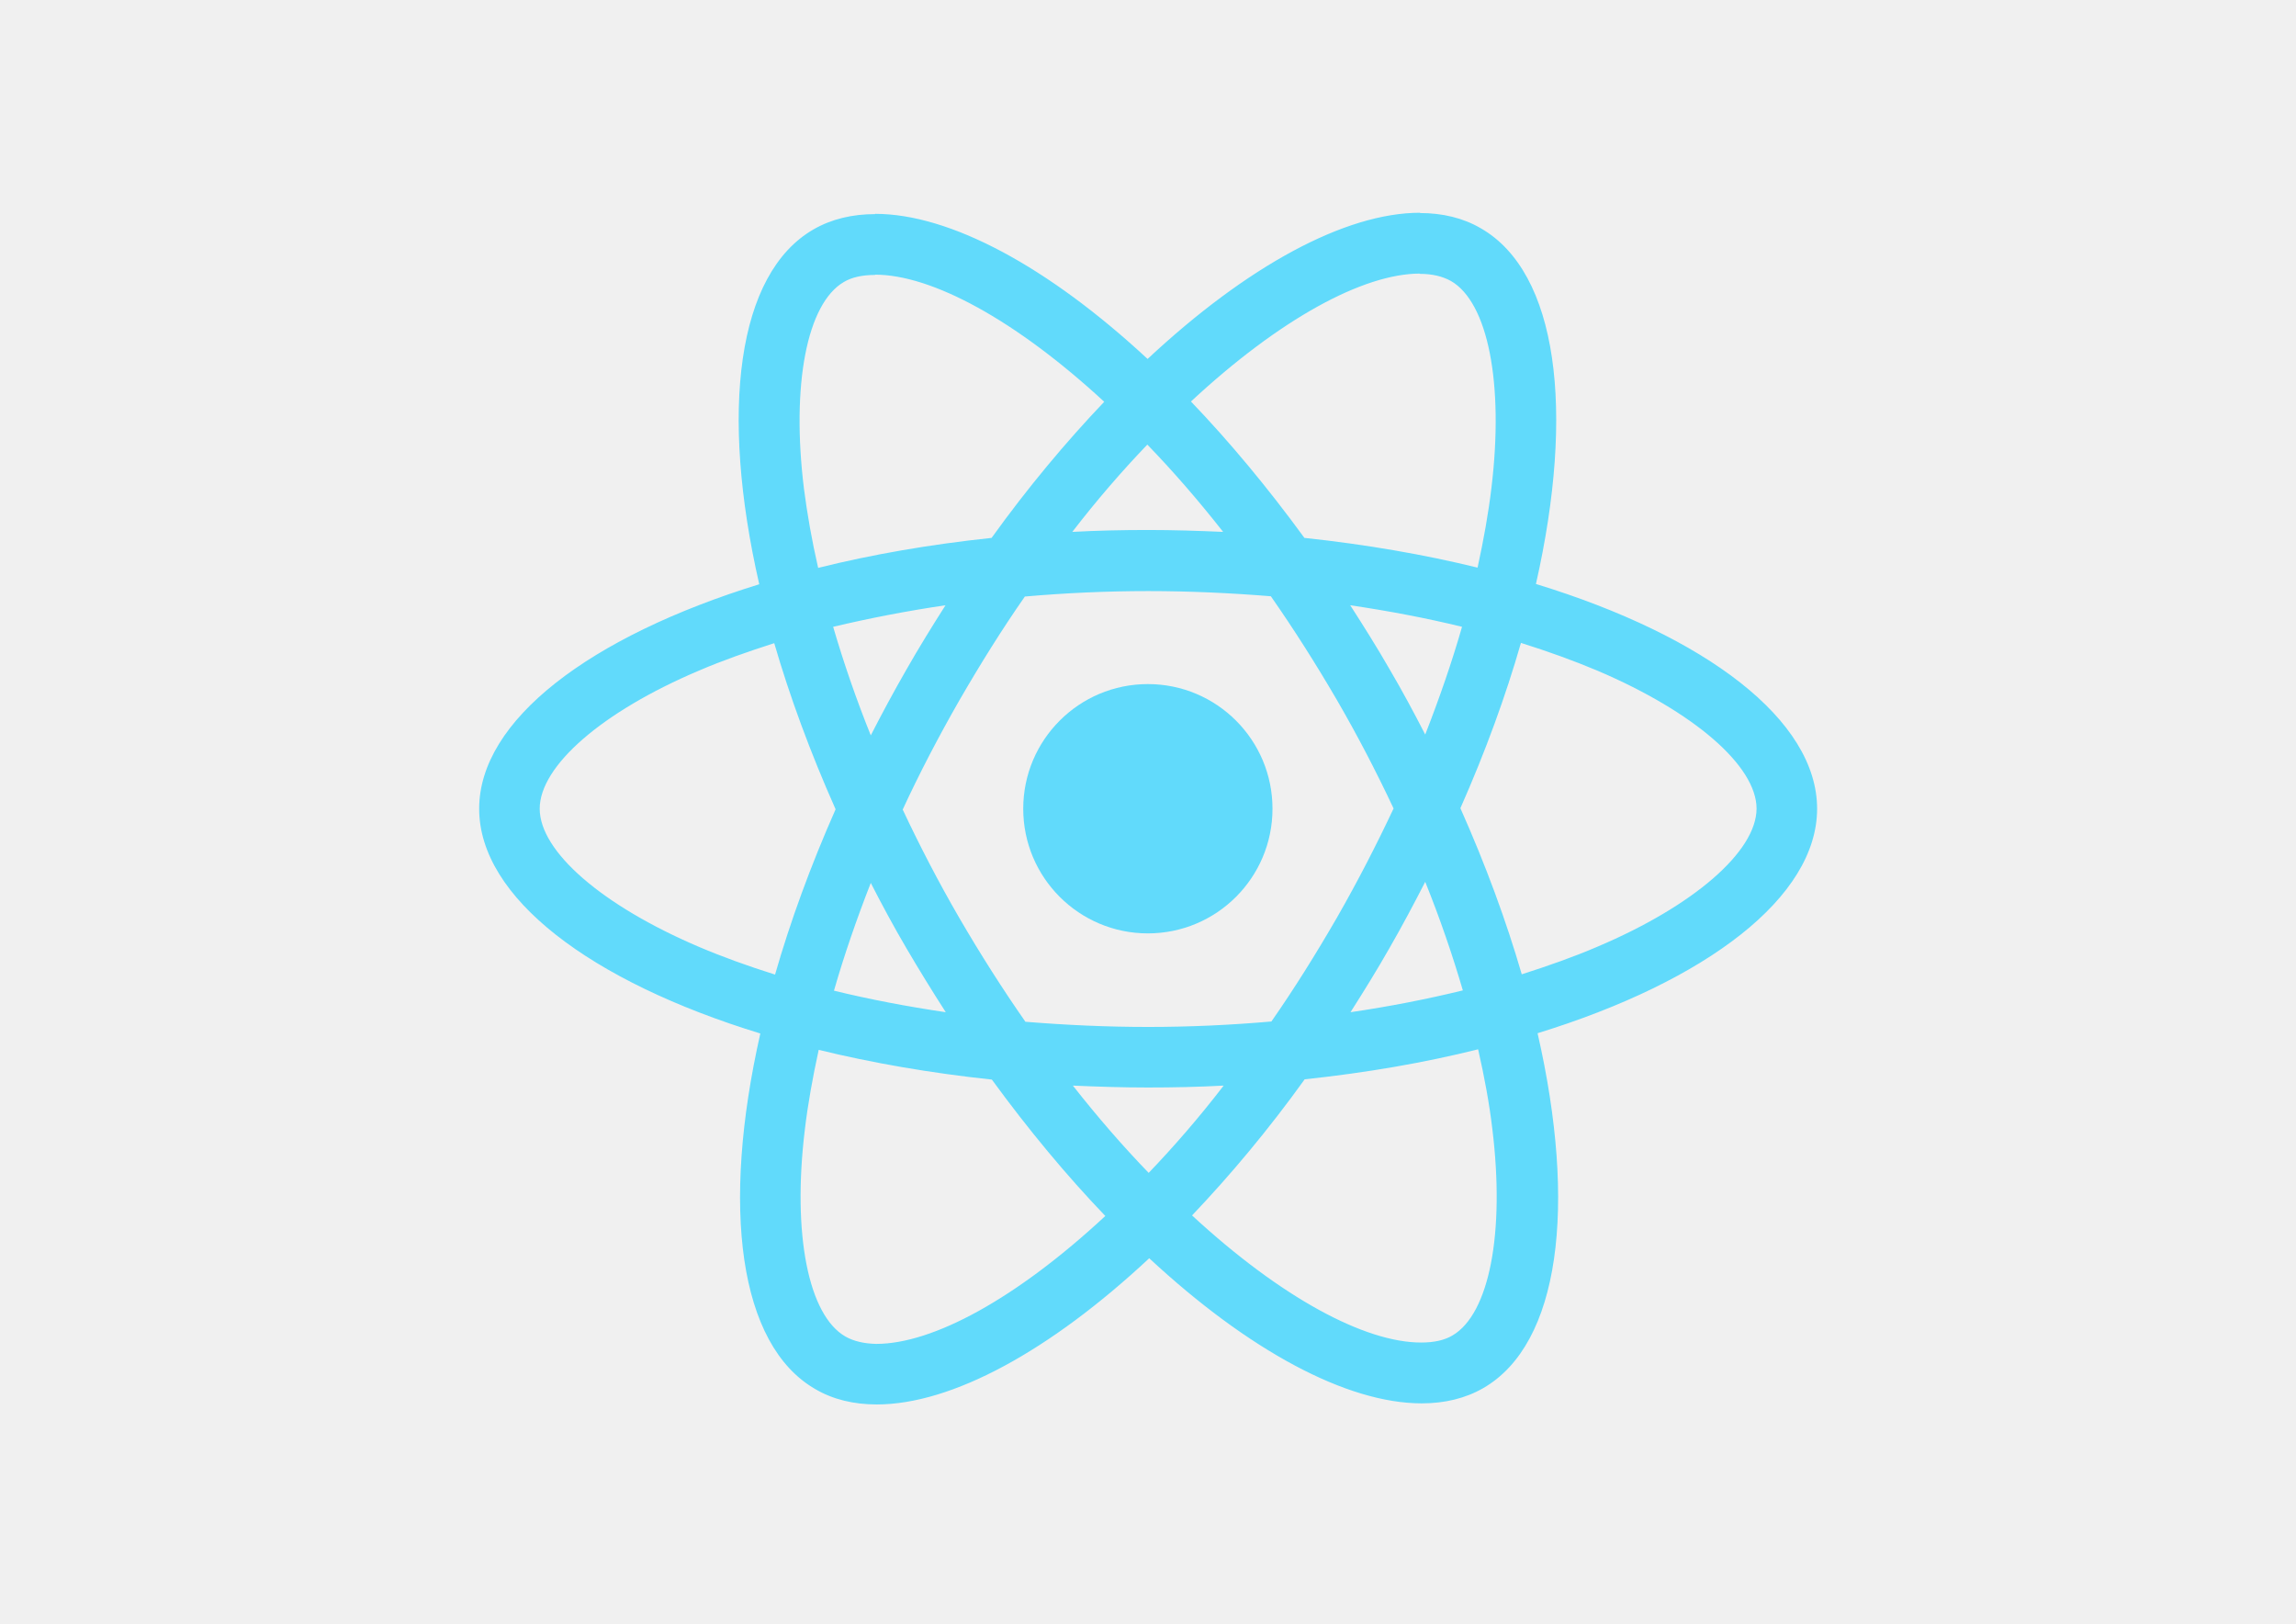
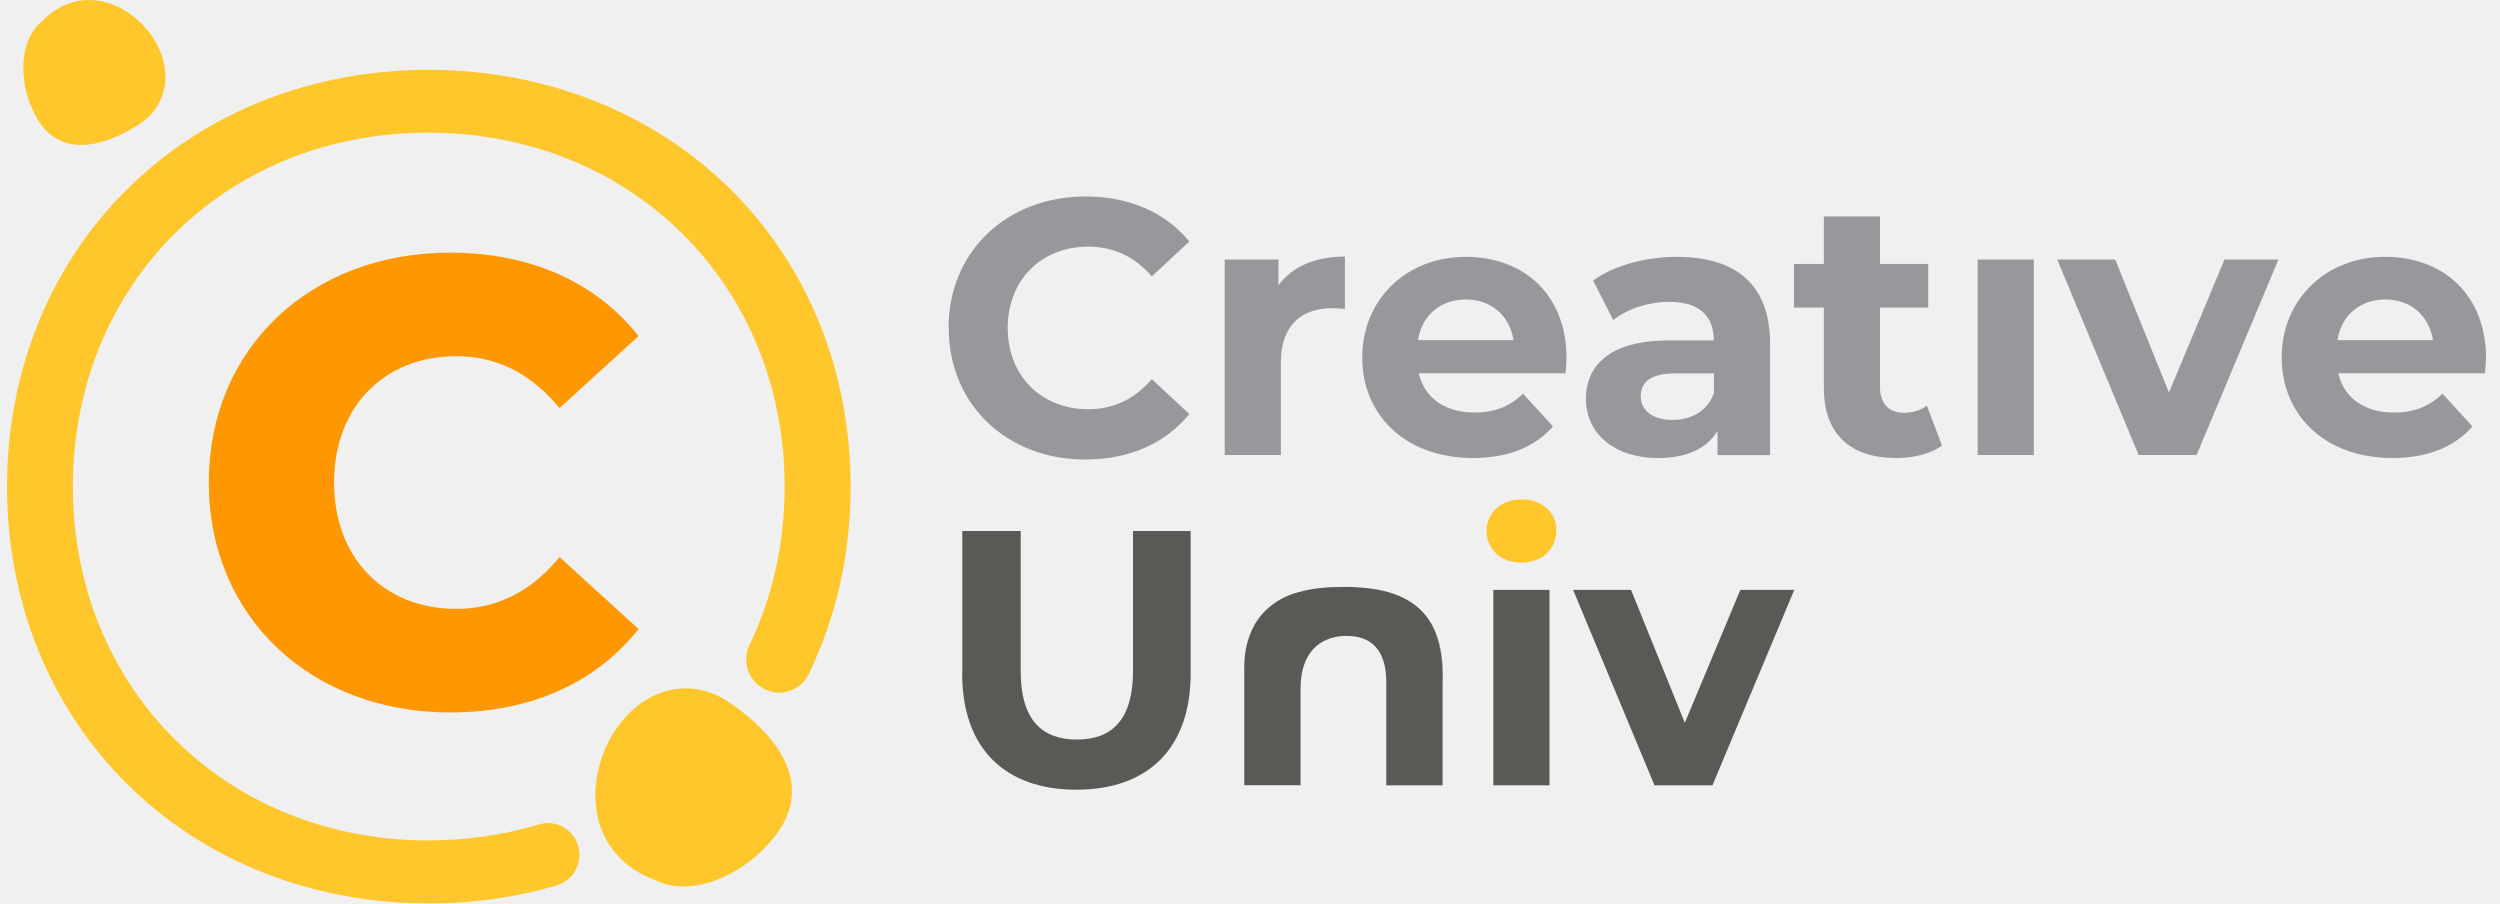
- <svg xmlns="http://www.w3.org/2000/svg" viewBox="0 0 841.9 595.3">
-   <g fill="#61DAFB">
-     <path d="M666.3 296.5c0-32.5-40.7-63.3-103.1-82.4 14.4-63.6 8-114.2-20.2-130.4-6.5-3.8-14.1-5.6-22.4-5.6v22.3c4.6 0 8.3.9 11.4 2.6 13.6 7.8 19.5 37.5 14.9 75.7-1.1 9.4-2.9 19.3-5.1 29.4-19.6-4.8-41-8.5-63.5-10.9-13.5-18.5-27.5-35.3-41.6-50 32.6-30.3 63.2-46.9 84-46.9V78c-27.5 0-63.5 19.6-99.9 53.6-36.4-33.8-72.4-53.2-99.9-53.2v22.3c20.7 0 51.4 16.5 84 46.6-14 14.7-28 31.4-41.3 49.9-22.6 2.4-44 6.1-63.6 11-2.3-10-4-19.7-5.2-29-4.7-38.2 1.1-67.9 14.6-75.8 3-1.8 6.9-2.6 11.5-2.6V78.5c-8.4 0-16 1.8-22.6 5.6-28.1 16.2-34.4 66.7-19.9 130.1-62.2 19.2-102.7 49.9-102.7 82.3 0 32.5 40.7 63.3 103.1 82.4-14.4 63.6-8 114.2 20.2 130.4 6.5 3.8 14.1 5.6 22.5 5.6 27.5 0 63.5-19.6 99.9-53.6 36.4 33.8 72.4 53.2 99.9 53.2 8.4 0 16-1.8 22.6-5.6 28.1-16.2 34.4-66.7 19.9-130.1 62-19.1 102.5-49.9 102.5-82.3zm-130.2-66.7c-3.7 12.9-8.3 26.2-13.5 39.5-4.1-8-8.4-16-13.1-24-4.6-8-9.5-15.8-14.4-23.4 14.2 2.1 27.9 4.7 41 7.9zm-45.8 106.5c-7.8 13.5-15.8 26.3-24.1 38.2-14.9 1.3-30 2-45.2 2-15.1 0-30.2-.7-45-1.9-8.3-11.9-16.4-24.6-24.2-38-7.6-13.1-14.5-26.4-20.8-39.8 6.2-13.4 13.2-26.8 20.7-39.9 7.8-13.5 15.8-26.3 24.1-38.2 14.9-1.3 30-2 45.2-2 15.1 0 30.2.7 45 1.9 8.3 11.9 16.4 24.6 24.2 38 7.6 13.1 14.5 26.4 20.8 39.8-6.3 13.4-13.2 26.8-20.7 39.9zm32.3-13c5.4 13.4 10 26.8 13.8 39.8-13.1 3.2-26.9 5.9-41.2 8 4.9-7.7 9.8-15.6 14.4-23.7 4.6-8 8.9-16.1 13-24.1zM421.2 430c-9.3-9.6-18.6-20.3-27.8-32 9 .4 18.2.7 27.5.7 9.4 0 18.7-.2 27.8-.7-9 11.7-18.3 22.4-27.5 32zm-74.4-58.9c-14.2-2.1-27.9-4.7-41-7.9 3.7-12.9 8.3-26.2 13.5-39.5 4.1 8 8.4 16 13.1 24 4.7 8 9.5 15.8 14.4 23.4zM420.7 163c9.3 9.6 18.6 20.3 27.8 32-9-.4-18.2-.7-27.5-.7-9.4 0-18.7.2-27.8.7 9-11.7 18.3-22.4 27.5-32zm-74 58.9c-4.9 7.7-9.8 15.6-14.4 23.7-4.6 8-8.9 16-13 24-5.4-13.4-10-26.8-13.8-39.8 13.1-3.1 26.9-5.8 41.2-7.9zm-90.5 125.2c-35.4-15.1-58.3-34.9-58.3-50.6 0-15.7 22.9-35.6 58.3-50.6 8.6-3.7 18-7 27.7-10.1 5.7 19.6 13.2 40 22.5 60.9-9.2 20.8-16.6 41.1-22.2 60.6-9.9-3.1-19.3-6.5-28-10.2zM310 490c-13.6-7.8-19.5-37.5-14.9-75.7 1.1-9.4 2.9-19.3 5.1-29.4 19.6 4.8 41 8.5 63.5 10.9 13.5 18.5 27.5 35.3 41.6 50-32.6 30.3-63.2 46.9-84 46.9-4.5-.1-8.3-1-11.3-2.7zm237.2-76.2c4.7 38.2-1.1 67.9-14.6 75.8-3 1.8-6.9 2.6-11.5 2.6-20.7 0-51.4-16.5-84-46.6 14-14.7 28-31.4 41.3-49.9 22.6-2.4 44-6.1 63.6-11 2.3 10.1 4.1 19.8 5.2 29.1zm38.5-66.7c-8.6 3.7-18 7-27.7 10.1-5.7-19.6-13.2-40-22.5-60.9 9.2-20.8 16.6-41.1 22.2-60.6 9.9 3.1 19.3 6.5 28.1 10.2 35.4 15.1 58.3 34.9 58.3 50.6-.1 15.7-23 35.6-58.4 50.6zM320.8 78.4z" />
-     <circle cx="420.9" cy="296.5" r="45.7" />
-     <path d="M520.5 78.1z" />
+ <svg xmlns="http://www.w3.org/2000/svg" width="119" height="43" viewBox="0 0 119 43" fill="none">
+   <g clip-path="url(#clip0_482_1783)">
+     <path d="M45.152 15.609C45.152 11.961 47.932 9.352 51.671 9.352C53.746 9.352 55.481 10.112 56.611 11.495L54.827 13.158C54.024 12.226 53.007 11.739 51.806 11.739C49.56 11.739 47.967 13.33 47.967 15.609C47.967 17.888 49.56 19.479 51.806 19.479C53.007 19.479 54.017 18.992 54.827 18.046L56.611 19.708C55.481 21.106 53.746 21.873 51.657 21.873C47.932 21.873 45.16 19.264 45.16 15.616L45.152 15.609Z" fill="#96989B" />
+     <path d="M64.018 12.219V14.706C63.798 14.692 63.627 14.67 63.421 14.67C61.95 14.67 60.969 15.48 60.969 17.265V21.658H58.296V12.355H60.855V13.581C61.509 12.685 62.604 12.212 64.025 12.212L64.018 12.219Z" fill="#96989B" />
+     <path d="M74.517 17.766H67.537C67.793 18.927 68.774 19.637 70.181 19.637C71.162 19.637 71.859 19.343 72.499 18.741L73.92 20.296C73.06 21.285 71.773 21.801 70.11 21.801C66.918 21.801 64.843 19.78 64.843 17.014C64.843 14.247 66.954 12.226 69.762 12.226C72.57 12.226 74.567 14.061 74.567 17.049C74.567 17.257 74.532 17.551 74.517 17.773V17.766ZM67.501 16.189H72.044C71.852 15.014 70.977 14.255 69.776 14.255C68.575 14.255 67.686 15 67.494 16.189H67.501Z" fill="#96989B" />
+     <path d="M84.256 16.354V21.665H81.754V20.504C81.256 21.349 80.296 21.801 78.939 21.801C76.778 21.801 75.491 20.59 75.491 18.985C75.491 17.379 76.643 16.204 79.451 16.204H81.576C81.576 15.043 80.894 14.369 79.451 14.369C78.47 14.369 77.46 14.699 76.792 15.236L75.832 13.351C76.842 12.628 78.335 12.226 79.813 12.226C82.628 12.226 84.256 13.538 84.256 16.361V16.354ZM81.583 18.727V17.773H79.749C78.498 17.773 78.1 18.239 78.1 18.863C78.1 19.536 78.669 19.988 79.607 19.988C80.496 19.988 81.27 19.572 81.576 18.727H81.583Z" fill="#96989B" />
+     <path d="M92.438 21.213C91.891 21.608 91.08 21.801 90.263 21.801C88.088 21.801 86.815 20.676 86.815 18.461V14.642H85.394V12.563H86.815V10.299H89.488V12.563H91.784V14.642H89.488V18.425C89.488 19.221 89.915 19.651 90.64 19.651C91.038 19.651 91.429 19.529 91.72 19.307L92.438 21.206V21.213Z" fill="#96989B" />
+     <path d="M96.809 12.355H94.137V21.658H96.809V12.355Z" fill="#96989B" />
+     <path d="M108.453 12.355L104.558 21.658H101.8L97.926 12.355H100.684L103.243 18.683L105.887 12.355H108.46H108.453Z" fill="#96989B" />
+     <path d="M118.284 17.766H111.303C111.559 18.927 112.54 19.637 113.948 19.637C114.929 19.637 115.625 19.343 116.265 18.741L117.687 20.296C116.827 21.285 115.54 21.801 113.877 21.801C110.685 21.801 108.609 19.78 108.609 17.014C108.609 14.247 110.721 12.226 113.528 12.226C116.336 12.226 118.334 14.061 118.334 17.049C118.334 17.257 118.298 17.551 118.284 17.773V17.766ZM111.268 16.189H115.81C115.618 15.014 114.744 14.255 113.543 14.255C112.341 14.255 111.453 15 111.261 16.189H111.268Z" fill="#96989B" />
+     <path d="M45.806 32.056V25.277H48.585V31.949C48.585 34.249 49.581 35.203 51.258 35.203C52.936 35.203 53.931 34.249 53.931 31.949V25.277H56.675V32.056C56.675 35.618 54.649 37.589 51.237 37.589C47.825 37.589 45.799 35.618 45.799 32.056H45.806Z" fill="#595A55" />
+     <path d="M68.667 32.056V37.381H65.987V32.472C65.987 30.967 65.297 30.272 64.117 30.272C64.06 30.272 64.01 30.272 63.954 30.272C62.752 30.337 61.906 31.139 61.906 32.773V37.374H59.227V31.763C59.227 31.39 59.262 31.017 59.355 30.659C59.596 29.727 60.072 29.104 60.698 28.688C60.726 28.667 60.762 28.645 60.79 28.624L60.89 28.566C60.89 28.566 60.954 28.53 60.989 28.509C61.068 28.466 61.153 28.423 61.238 28.387C61.409 28.308 61.594 28.244 61.779 28.194C62.44 28 63.179 27.936 63.947 27.936C64.131 27.936 64.316 27.936 64.501 27.95C66.008 28.022 67.352 28.416 68.084 29.613C68.098 29.634 68.112 29.656 68.126 29.677C68.468 30.294 68.659 31.082 68.659 32.049L68.667 32.056Z" fill="#595A55" />
+     <path d="M70.757 25.277C70.757 24.431 71.425 23.772 72.42 23.772C73.415 23.772 74.084 24.395 74.084 25.227C74.084 26.122 73.415 26.782 72.42 26.782C71.425 26.782 70.757 26.122 70.757 25.277Z" fill="#FFC72C" />
+     <path d="M73.757 28.079H71.084V37.381H73.757V28.079Z" fill="#595A55" />
+     <path d="M85.407 28.079L81.512 37.381H78.754L74.88 28.079H77.638L80.197 34.407L82.841 28.079H85.415H85.407Z" fill="#595A55" />
+     <path d="M68.667 32.666V32.056C68.667 31.089 68.475 30.301 68.134 29.684C68.539 30.387 68.745 31.347 68.667 32.666Z" fill="#5B5C56" />
+     <path d="M9.938 22.969C9.938 16.562 14.8 12.026 21.418 12.026C25.263 12.026 28.37 13.438 30.396 15.996L26.635 19.422C25.32 17.831 23.714 16.956 21.716 16.956C18.29 16.956 15.902 19.364 15.902 22.969C15.902 26.574 18.29 28.982 21.716 28.982C23.714 28.982 25.327 28.108 26.635 26.517L30.396 29.942C28.37 32.501 25.263 33.913 21.418 33.913C14.8 33.913 9.938 29.369 9.938 22.969Z" fill="#FF9800" />
+     <path d="M20.387 43C14.857 43 9.774 40.993 6.078 37.346C2.374 33.691 0.334 28.652 0.334 23.163C0.334 17.673 2.374 12.635 6.078 8.98C9.774 5.332 14.849 3.325 20.387 3.325C25.924 3.325 31.042 5.332 34.739 8.98C38.449 12.635 40.489 17.673 40.489 23.163C40.489 26.345 39.821 29.348 38.499 32.078C38.236 32.63 37.696 32.967 37.085 32.967C36.694 32.967 36.324 32.823 36.032 32.558C35.521 32.092 35.379 31.326 35.677 30.695C36.786 28.387 37.348 25.85 37.348 23.155C37.348 13.559 30.054 6.314 20.38 6.314C10.705 6.314 3.469 13.566 3.469 23.163C3.469 32.759 10.741 40.004 20.387 40.004C22.207 40.004 23.977 39.746 25.647 39.245C25.789 39.202 25.931 39.18 26.081 39.18C26.657 39.18 27.175 39.503 27.431 40.026C27.623 40.427 27.637 40.893 27.453 41.301C27.275 41.71 26.927 42.018 26.493 42.147C24.545 42.721 22.484 43.007 20.38 43.007L20.387 43Z" fill="#FFC72C" />
+     <path d="M36.416 40.341C35.244 41.559 33.502 42.398 32.009 42.154C31.732 42.111 31.462 42.025 31.206 41.904C30.68 41.71 30.239 41.459 29.87 41.158C26.593 38.55 29.038 32.558 32.841 32.773C32.99 32.78 33.147 32.802 33.296 32.831C33.822 32.931 34.312 33.16 34.753 33.461C34.895 33.554 35.03 33.655 35.172 33.762C37.177 35.26 39.011 37.725 36.416 40.341Z" fill="#FFC72C" />
+     <path d="M1.464 5.038C1.002 3.877 0.952 2.451 1.564 1.505C1.678 1.326 1.813 1.168 1.976 1.032C2.26 0.731 2.566 0.509 2.872 0.344C5.587 -1.104 8.864 2.336 7.592 4.859C7.542 4.959 7.485 5.06 7.421 5.153C7.201 5.482 6.895 5.74 6.568 5.955C6.462 6.02 6.355 6.085 6.241 6.149C4.642 7.066 2.452 7.575 1.471 5.031L1.464 5.038Z" fill="#FFC72C" />
  </g>
+   <defs>
+     <clipPath id="clip0_482_1783">
+       <rect width="118" height="43" fill="white" transform="translate(0.333984)" />
+     </clipPath>
+   </defs>
</svg>
